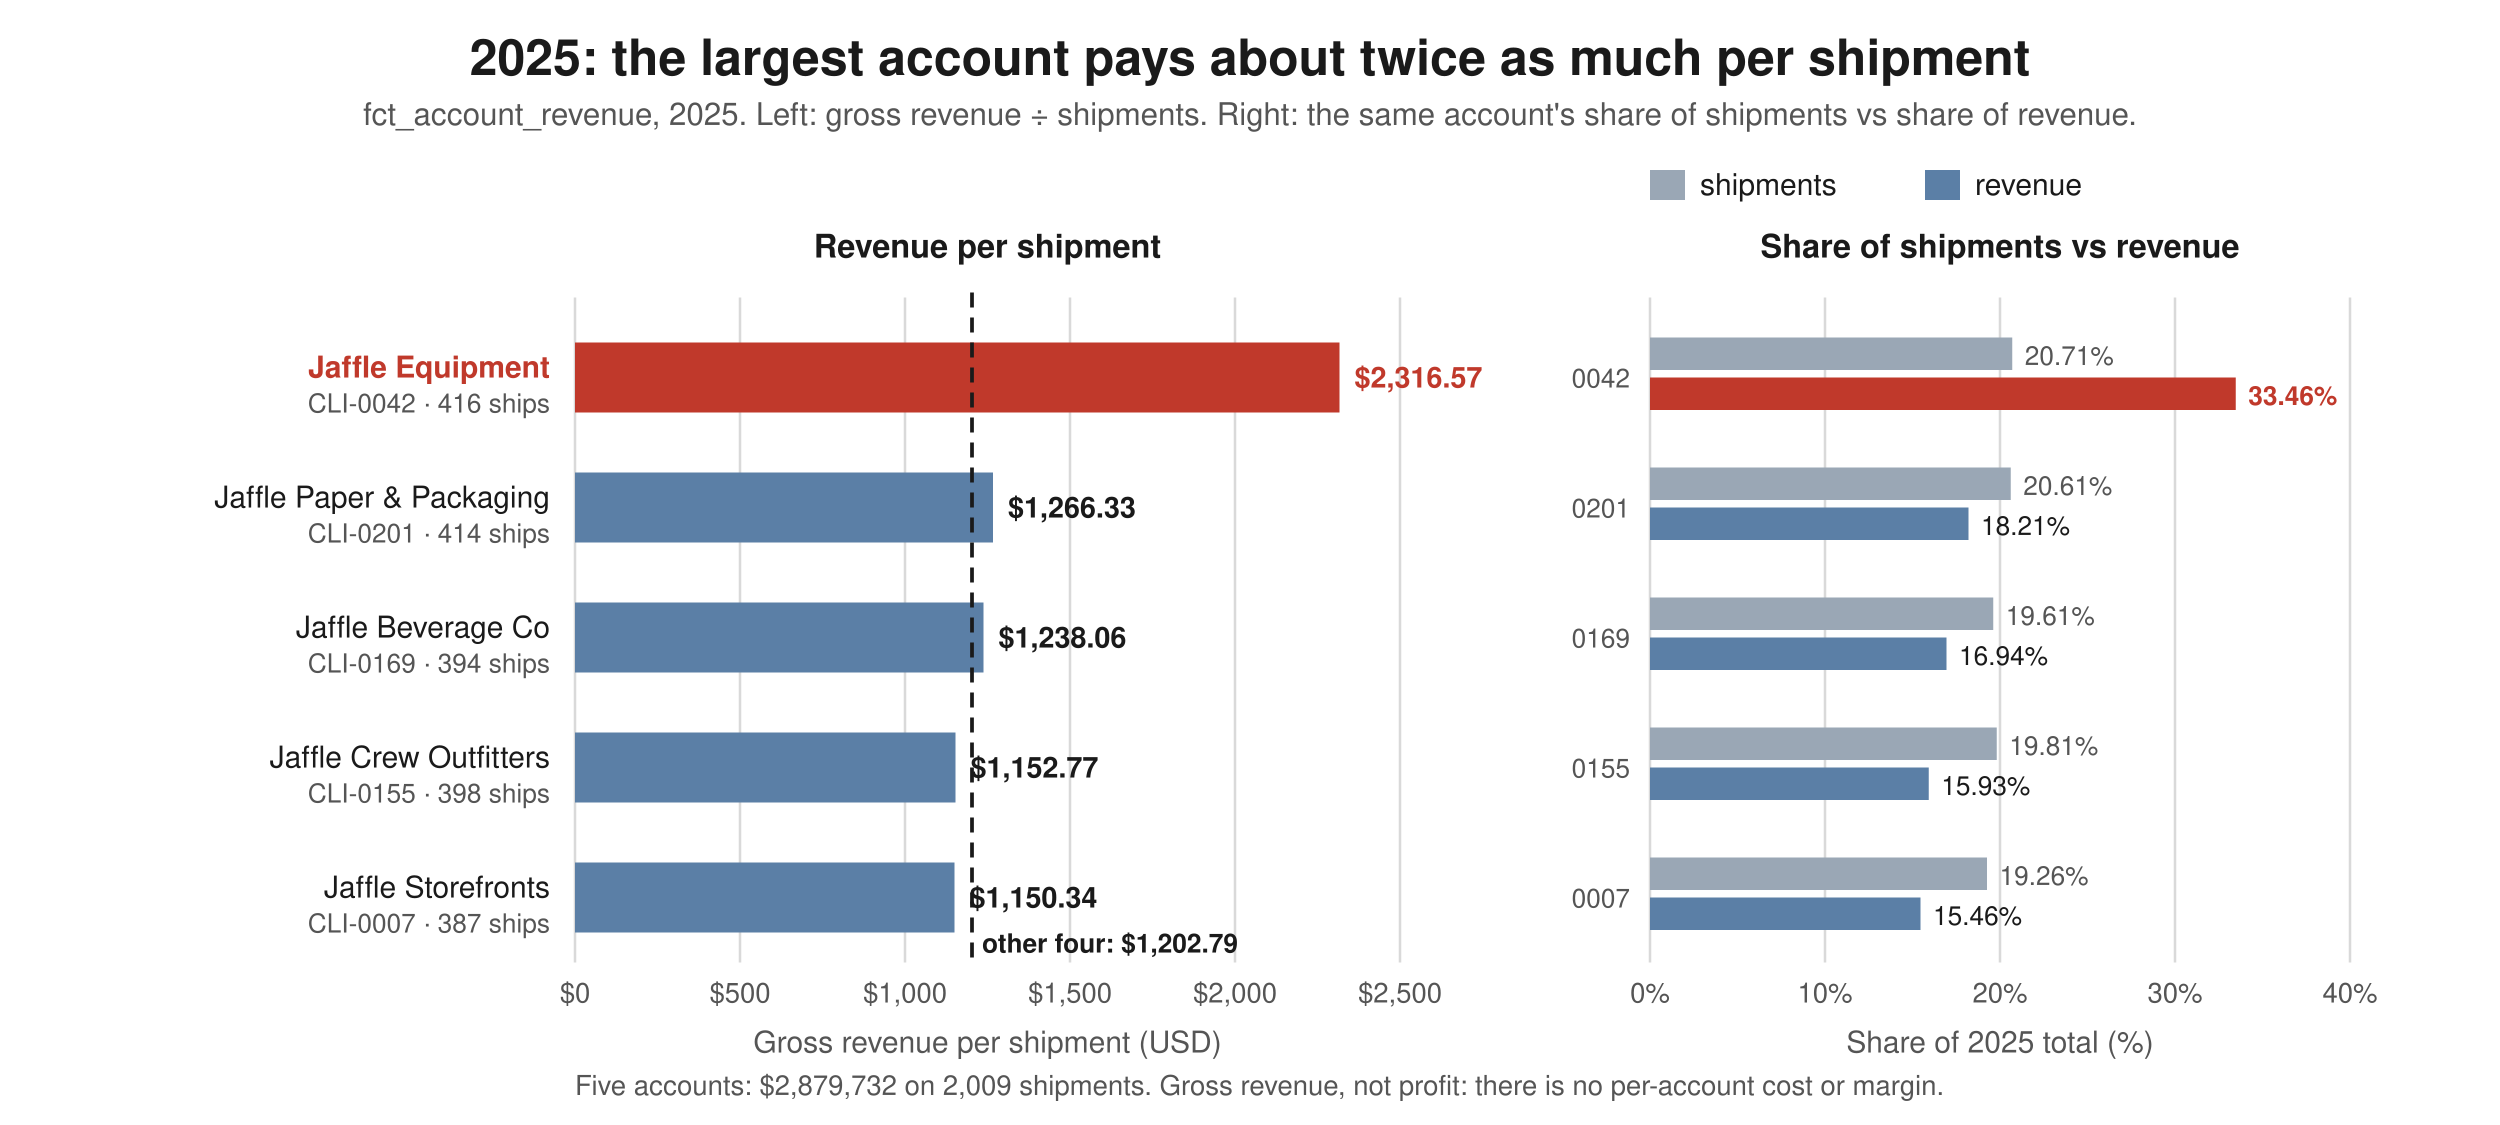
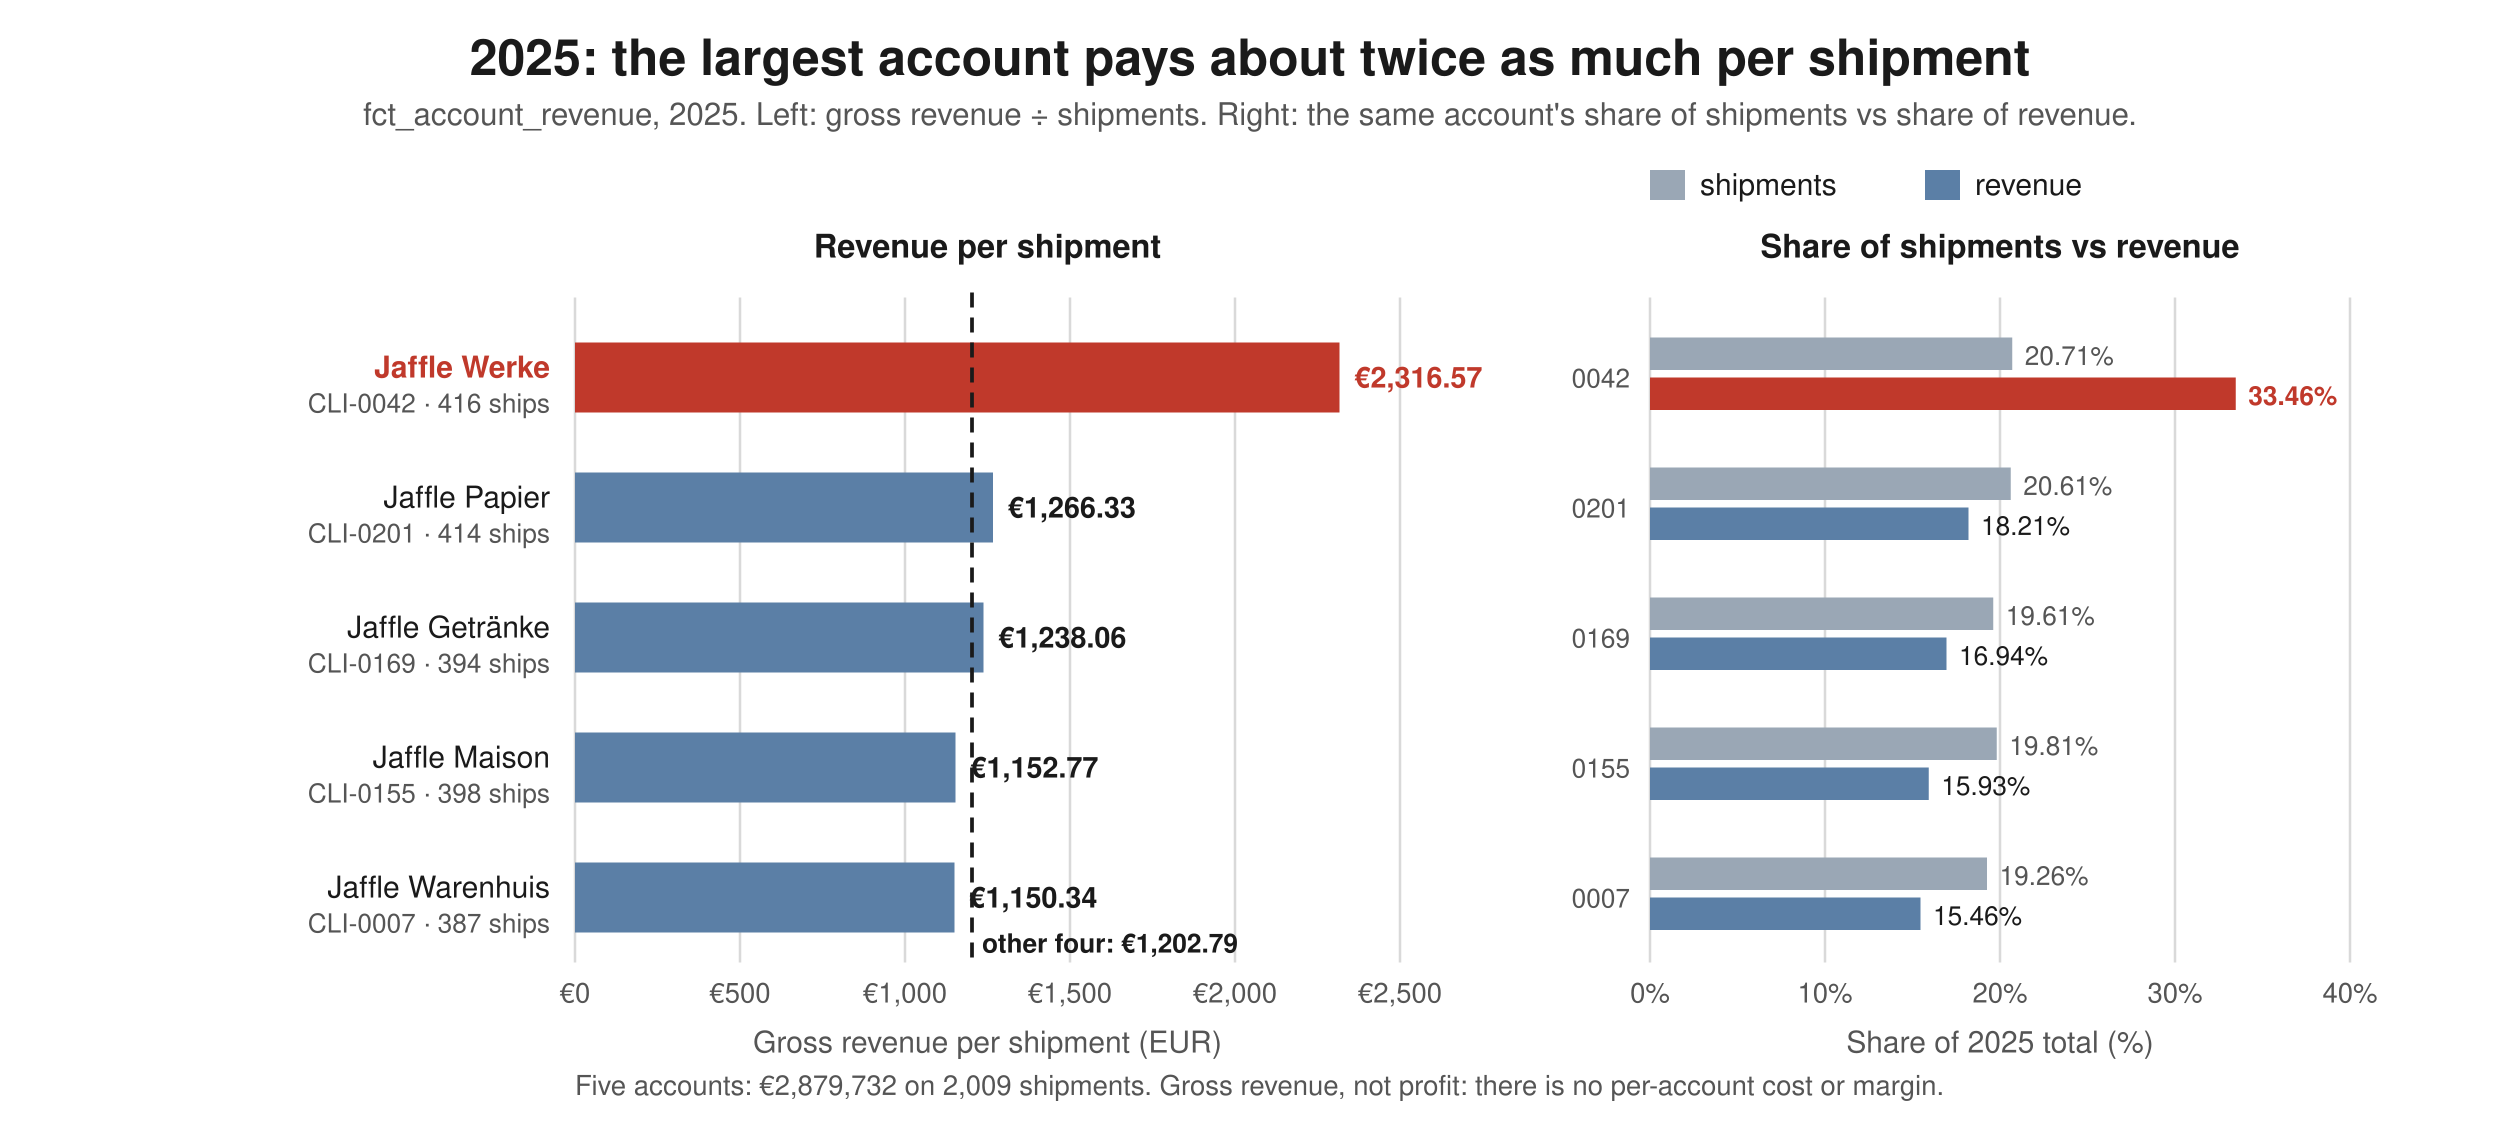
<svg xmlns="http://www.w3.org/2000/svg" width="1000" height="450" viewBox="0 0 1000 450" font-family="Helvetica, Arial, sans-serif">
  <rect x="0" y="0" width="1000" height="450" fill="#ffffff" />
  <text x="500.0" y="30" text-anchor="middle" font-size="20" font-weight="bold" fill="#1a1a1a">2025: the largest account pays about twice as much per shipment</text>
  <text x="500.0" y="50" text-anchor="middle" font-size="12.5" fill="#555555">fct_account_revenue, 2025. Left: gross revenue ÷ shipments. Right: the same account's share of shipments vs share of revenue.</text>
  <line x1="230.0" y1="119.0" x2="230.0" y2="385.0" stroke="#d9d9d9" stroke-width="1" />
-   <text x="230.0" y="401.0" font-size="11" fill="#555555" text-anchor="middle" font-weight="normal">$0</text>
+   <text x="230.0" y="401.0" font-size="11" fill="#555555" text-anchor="middle" font-weight="normal">€0</text>
  <line x1="296.0" y1="119.0" x2="296.0" y2="385.0" stroke="#d9d9d9" stroke-width="1" />
-   <text x="296.0" y="401.0" font-size="11" fill="#555555" text-anchor="middle" font-weight="normal">$500</text>
+   <text x="296.0" y="401.0" font-size="11" fill="#555555" text-anchor="middle" font-weight="normal">€500</text>
  <line x1="362.0" y1="119.0" x2="362.0" y2="385.0" stroke="#d9d9d9" stroke-width="1" />
-   <text x="362.0" y="401.0" font-size="11" fill="#555555" text-anchor="middle" font-weight="normal">$1,000</text>
+   <text x="362.0" y="401.0" font-size="11" fill="#555555" text-anchor="middle" font-weight="normal">€1,000</text>
  <line x1="428.0" y1="119.0" x2="428.0" y2="385.0" stroke="#d9d9d9" stroke-width="1" />
-   <text x="428.0" y="401.0" font-size="11" fill="#555555" text-anchor="middle" font-weight="normal">$1,500</text>
+   <text x="428.0" y="401.0" font-size="11" fill="#555555" text-anchor="middle" font-weight="normal">€1,500</text>
  <line x1="494.0" y1="119.0" x2="494.0" y2="385.0" stroke="#d9d9d9" stroke-width="1" />
-   <text x="494.0" y="401.0" font-size="11" fill="#555555" text-anchor="middle" font-weight="normal">$2,000</text>
+   <text x="494.0" y="401.0" font-size="11" fill="#555555" text-anchor="middle" font-weight="normal">€2,000</text>
  <line x1="560.0" y1="119.0" x2="560.0" y2="385.0" stroke="#d9d9d9" stroke-width="1" />
-   <text x="560.0" y="401.0" font-size="11" fill="#555555" text-anchor="middle" font-weight="normal">$2,500</text>
-   <text x="395.0" y="421.0" font-size="12" fill="#555555" text-anchor="middle" font-weight="normal">Gross revenue per shipment (USD)</text>
+   <text x="560.0" y="401.0" font-size="11" fill="#555555" text-anchor="middle" font-weight="normal">€2,500</text>
+   <text x="395.0" y="421.0" font-size="12" fill="#555555" text-anchor="middle" font-weight="normal">Gross revenue per shipment (EUR)</text>
  <text x="395.0" y="103.0" font-size="13" fill="#1a1a1a" text-anchor="middle" font-weight="bold">Revenue per shipment</text>
  <rect x="230.0" y="137.0" width="305.8" height="28.0" fill="#c0392b" stroke="none" />
-   <text x="220.0" y="151.0" font-size="12" fill="#c0392b" text-anchor="end" font-weight="bold">Jaffle Equipment</text>
+   <text x="220.0" y="151.0" font-size="12" fill="#c0392b" text-anchor="end" font-weight="bold">Jaffle Werke</text>
  <text x="220.0" y="165.0" font-size="10.5" fill="#555555" text-anchor="end" font-weight="normal">CLI-0042 · 416 ships</text>
-   <text x="541.8" y="155.0" font-size="11.5" fill="#c0392b" text-anchor="start" font-weight="bold">$2,316.57</text>
+   <text x="541.8" y="155.0" font-size="11.5" fill="#c0392b" text-anchor="start" font-weight="bold">€2,316.57</text>
  <rect x="230.0" y="189.0" width="167.2" height="28.0" fill="#5b7fa6" stroke="none" />
-   <text x="220.0" y="203.0" font-size="12" fill="#1a1a1a" text-anchor="end" font-weight="normal">Jaffle Paper &amp; Packaging</text>
+   <text x="220.0" y="203.0" font-size="12" fill="#1a1a1a" text-anchor="end" font-weight="normal">Jaffle Papier</text>
  <text x="220.0" y="217.0" font-size="10.5" fill="#555555" text-anchor="end" font-weight="normal">CLI-0201 · 414 ships</text>
-   <text x="403.2" y="207.0" font-size="11.5" fill="#1a1a1a" text-anchor="start" font-weight="bold">$1,266.33</text>
+   <text x="403.2" y="207.0" font-size="11.5" fill="#1a1a1a" text-anchor="start" font-weight="bold">€1,266.33</text>
  <rect x="230.0" y="241.0" width="163.4" height="28.0" fill="#5b7fa6" stroke="none" />
-   <text x="220.0" y="255.0" font-size="12" fill="#1a1a1a" text-anchor="end" font-weight="normal">Jaffle Beverage Co</text>
+   <text x="220.0" y="255.0" font-size="12" fill="#1a1a1a" text-anchor="end" font-weight="normal">Jaffle Getränke</text>
  <text x="220.0" y="269.0" font-size="10.5" fill="#555555" text-anchor="end" font-weight="normal">CLI-0169 · 394 ships</text>
-   <text x="399.4" y="259.0" font-size="11.5" fill="#1a1a1a" text-anchor="start" font-weight="bold">$1,238.06</text>
+   <text x="399.4" y="259.0" font-size="11.5" fill="#1a1a1a" text-anchor="start" font-weight="bold">€1,238.06</text>
  <rect x="230.0" y="293.0" width="152.2" height="28.0" fill="#5b7fa6" stroke="none" />
-   <text x="220.0" y="307.0" font-size="12" fill="#1a1a1a" text-anchor="end" font-weight="normal">Jaffle Crew Outfitters</text>
+   <text x="220.0" y="307.0" font-size="12" fill="#1a1a1a" text-anchor="end" font-weight="normal">Jaffle Maison</text>
  <text x="220.0" y="321.0" font-size="10.5" fill="#555555" text-anchor="end" font-weight="normal">CLI-0155 · 398 ships</text>
-   <text x="388.2" y="311.0" font-size="11.5" fill="#1a1a1a" text-anchor="start" font-weight="bold">$1,152.77</text>
+   <text x="388.2" y="311.0" font-size="11.5" fill="#1a1a1a" text-anchor="start" font-weight="bold">€1,152.77</text>
  <rect x="230.0" y="345.0" width="151.8" height="28.0" fill="#5b7fa6" stroke="none" />
-   <text x="220.0" y="359.0" font-size="12" fill="#1a1a1a" text-anchor="end" font-weight="normal">Jaffle Storefronts</text>
+   <text x="220.0" y="359.0" font-size="12" fill="#1a1a1a" text-anchor="end" font-weight="normal">Jaffle Warenhuis</text>
  <text x="220.0" y="373.0" font-size="10.5" fill="#555555" text-anchor="end" font-weight="normal">CLI-0007 · 387 ships</text>
-   <text x="387.8" y="363.0" font-size="11.5" fill="#1a1a1a" text-anchor="start" font-weight="bold">$1,150.34</text>
+   <text x="387.8" y="363.0" font-size="11.5" fill="#1a1a1a" text-anchor="start" font-weight="bold">€1,150.34</text>
  <line x1="388.8" y1="117.0" x2="388.8" y2="385.0" stroke="#1a1a1a" stroke-width="1.5" stroke-dasharray="6,4" />
-   <text x="392.8" y="381.0" font-size="10.5" fill="#1a1a1a" text-anchor="start" font-weight="bold">other four: $1,202.79</text>
+   <text x="392.8" y="381.0" font-size="10.5" fill="#1a1a1a" text-anchor="start" font-weight="bold">other four: €1,202.79</text>
  <line x1="660.0" y1="119.0" x2="660.0" y2="385.0" stroke="#d9d9d9" stroke-width="1" />
  <text x="660.0" y="401.0" font-size="11" fill="#555555" text-anchor="middle" font-weight="normal">0%</text>
  <line x1="730.0" y1="119.0" x2="730.0" y2="385.0" stroke="#d9d9d9" stroke-width="1" />
  <text x="730.0" y="401.0" font-size="11" fill="#555555" text-anchor="middle" font-weight="normal">10%</text>
  <line x1="800.0" y1="119.0" x2="800.0" y2="385.0" stroke="#d9d9d9" stroke-width="1" />
  <text x="800.0" y="401.0" font-size="11" fill="#555555" text-anchor="middle" font-weight="normal">20%</text>
  <line x1="870.0" y1="119.0" x2="870.0" y2="385.0" stroke="#d9d9d9" stroke-width="1" />
  <text x="870.0" y="401.0" font-size="11" fill="#555555" text-anchor="middle" font-weight="normal">30%</text>
  <line x1="940.0" y1="119.0" x2="940.0" y2="385.0" stroke="#d9d9d9" stroke-width="1" />
  <text x="940.0" y="401.0" font-size="11" fill="#555555" text-anchor="middle" font-weight="normal">40%</text>
  <text x="800.0" y="421.0" font-size="12" fill="#555555" text-anchor="middle" font-weight="normal">Share of 2025 total (%)</text>
  <text x="800.0" y="103.0" font-size="13" fill="#1a1a1a" text-anchor="middle" font-weight="bold">Share of shipments vs revenue</text>
  <text x="652.0" y="155.0" font-size="10.5" fill="#555555" text-anchor="end" font-weight="normal">0042</text>
  <rect x="660.0" y="135.0" width="144.9" height="13.0" fill="#9aa7b5" stroke="none" />
  <text x="809.9" y="146.0" font-size="10.5" fill="#555555" text-anchor="start" font-weight="normal">20.71%</text>
  <rect x="660.0" y="151.0" width="234.3" height="13.0" fill="#c0392b" stroke="none" />
  <text x="899.3" y="162.0" font-size="10.5" fill="#c0392b" text-anchor="start" font-weight="bold">33.46%</text>
  <text x="652.0" y="207.0" font-size="10.5" fill="#555555" text-anchor="end" font-weight="normal">0201</text>
  <rect x="660.0" y="187.0" width="144.3" height="13.0" fill="#9aa7b5" stroke="none" />
  <text x="809.3" y="198.0" font-size="10.5" fill="#555555" text-anchor="start" font-weight="normal">20.61%</text>
  <rect x="660.0" y="203.0" width="127.4" height="13.0" fill="#5b7fa6" stroke="none" />
  <text x="792.4" y="214.0" font-size="10.5" fill="#1a1a1a" text-anchor="start" font-weight="normal">18.21%</text>
  <text x="652.0" y="259.0" font-size="10.5" fill="#555555" text-anchor="end" font-weight="normal">0169</text>
  <rect x="660.0" y="239.0" width="137.3" height="13.0" fill="#9aa7b5" stroke="none" />
  <text x="802.3" y="250.0" font-size="10.5" fill="#555555" text-anchor="start" font-weight="normal">19.61%</text>
  <rect x="660.0" y="255.0" width="118.6" height="13.0" fill="#5b7fa6" stroke="none" />
  <text x="783.6" y="266.0" font-size="10.5" fill="#1a1a1a" text-anchor="start" font-weight="normal">16.94%</text>
  <text x="652.0" y="311.0" font-size="10.5" fill="#555555" text-anchor="end" font-weight="normal">0155</text>
  <rect x="660.0" y="291.0" width="138.7" height="13.0" fill="#9aa7b5" stroke="none" />
  <text x="803.7" y="302.0" font-size="10.5" fill="#555555" text-anchor="start" font-weight="normal">19.81%</text>
  <rect x="660.0" y="307.0" width="111.5" height="13.0" fill="#5b7fa6" stroke="none" />
  <text x="776.5" y="318.0" font-size="10.5" fill="#1a1a1a" text-anchor="start" font-weight="normal">15.93%</text>
  <text x="652.0" y="363.0" font-size="10.5" fill="#555555" text-anchor="end" font-weight="normal">0007</text>
  <rect x="660.0" y="343.0" width="134.8" height="13.0" fill="#9aa7b5" stroke="none" />
  <text x="799.8" y="354.0" font-size="10.5" fill="#555555" text-anchor="start" font-weight="normal">19.26%</text>
  <rect x="660.0" y="359.0" width="108.2" height="13.0" fill="#5b7fa6" stroke="none" />
  <text x="773.2" y="370.0" font-size="10.5" fill="#1a1a1a" text-anchor="start" font-weight="normal">15.46%</text>
  <rect x="660.0" y="68.0" width="14.0" height="12.0" fill="#9aa7b5" stroke="none" />
  <text x="680.0" y="78.0" font-size="12" fill="#1a1a1a" text-anchor="start" font-weight="normal">shipments</text>
  <rect x="770.0" y="68.0" width="14.0" height="12.0" fill="#5b7fa6" stroke="none" />
  <text x="790.0" y="78.0" font-size="12" fill="#1a1a1a" text-anchor="start" font-weight="normal">revenue</text>
-   <text x="230.0" y="438.0" font-size="11" fill="#555555" text-anchor="start" font-weight="normal">Five accounts: $2,879,732 on 2,009 shipments. Gross revenue, not profit: there is no per-account cost or margin.</text>
+   <text x="230.0" y="438.0" font-size="11" fill="#555555" text-anchor="start" font-weight="normal">Five accounts: €2,879,732 on 2,009 shipments. Gross revenue, not profit: there is no per-account cost or margin.</text>
</svg>
